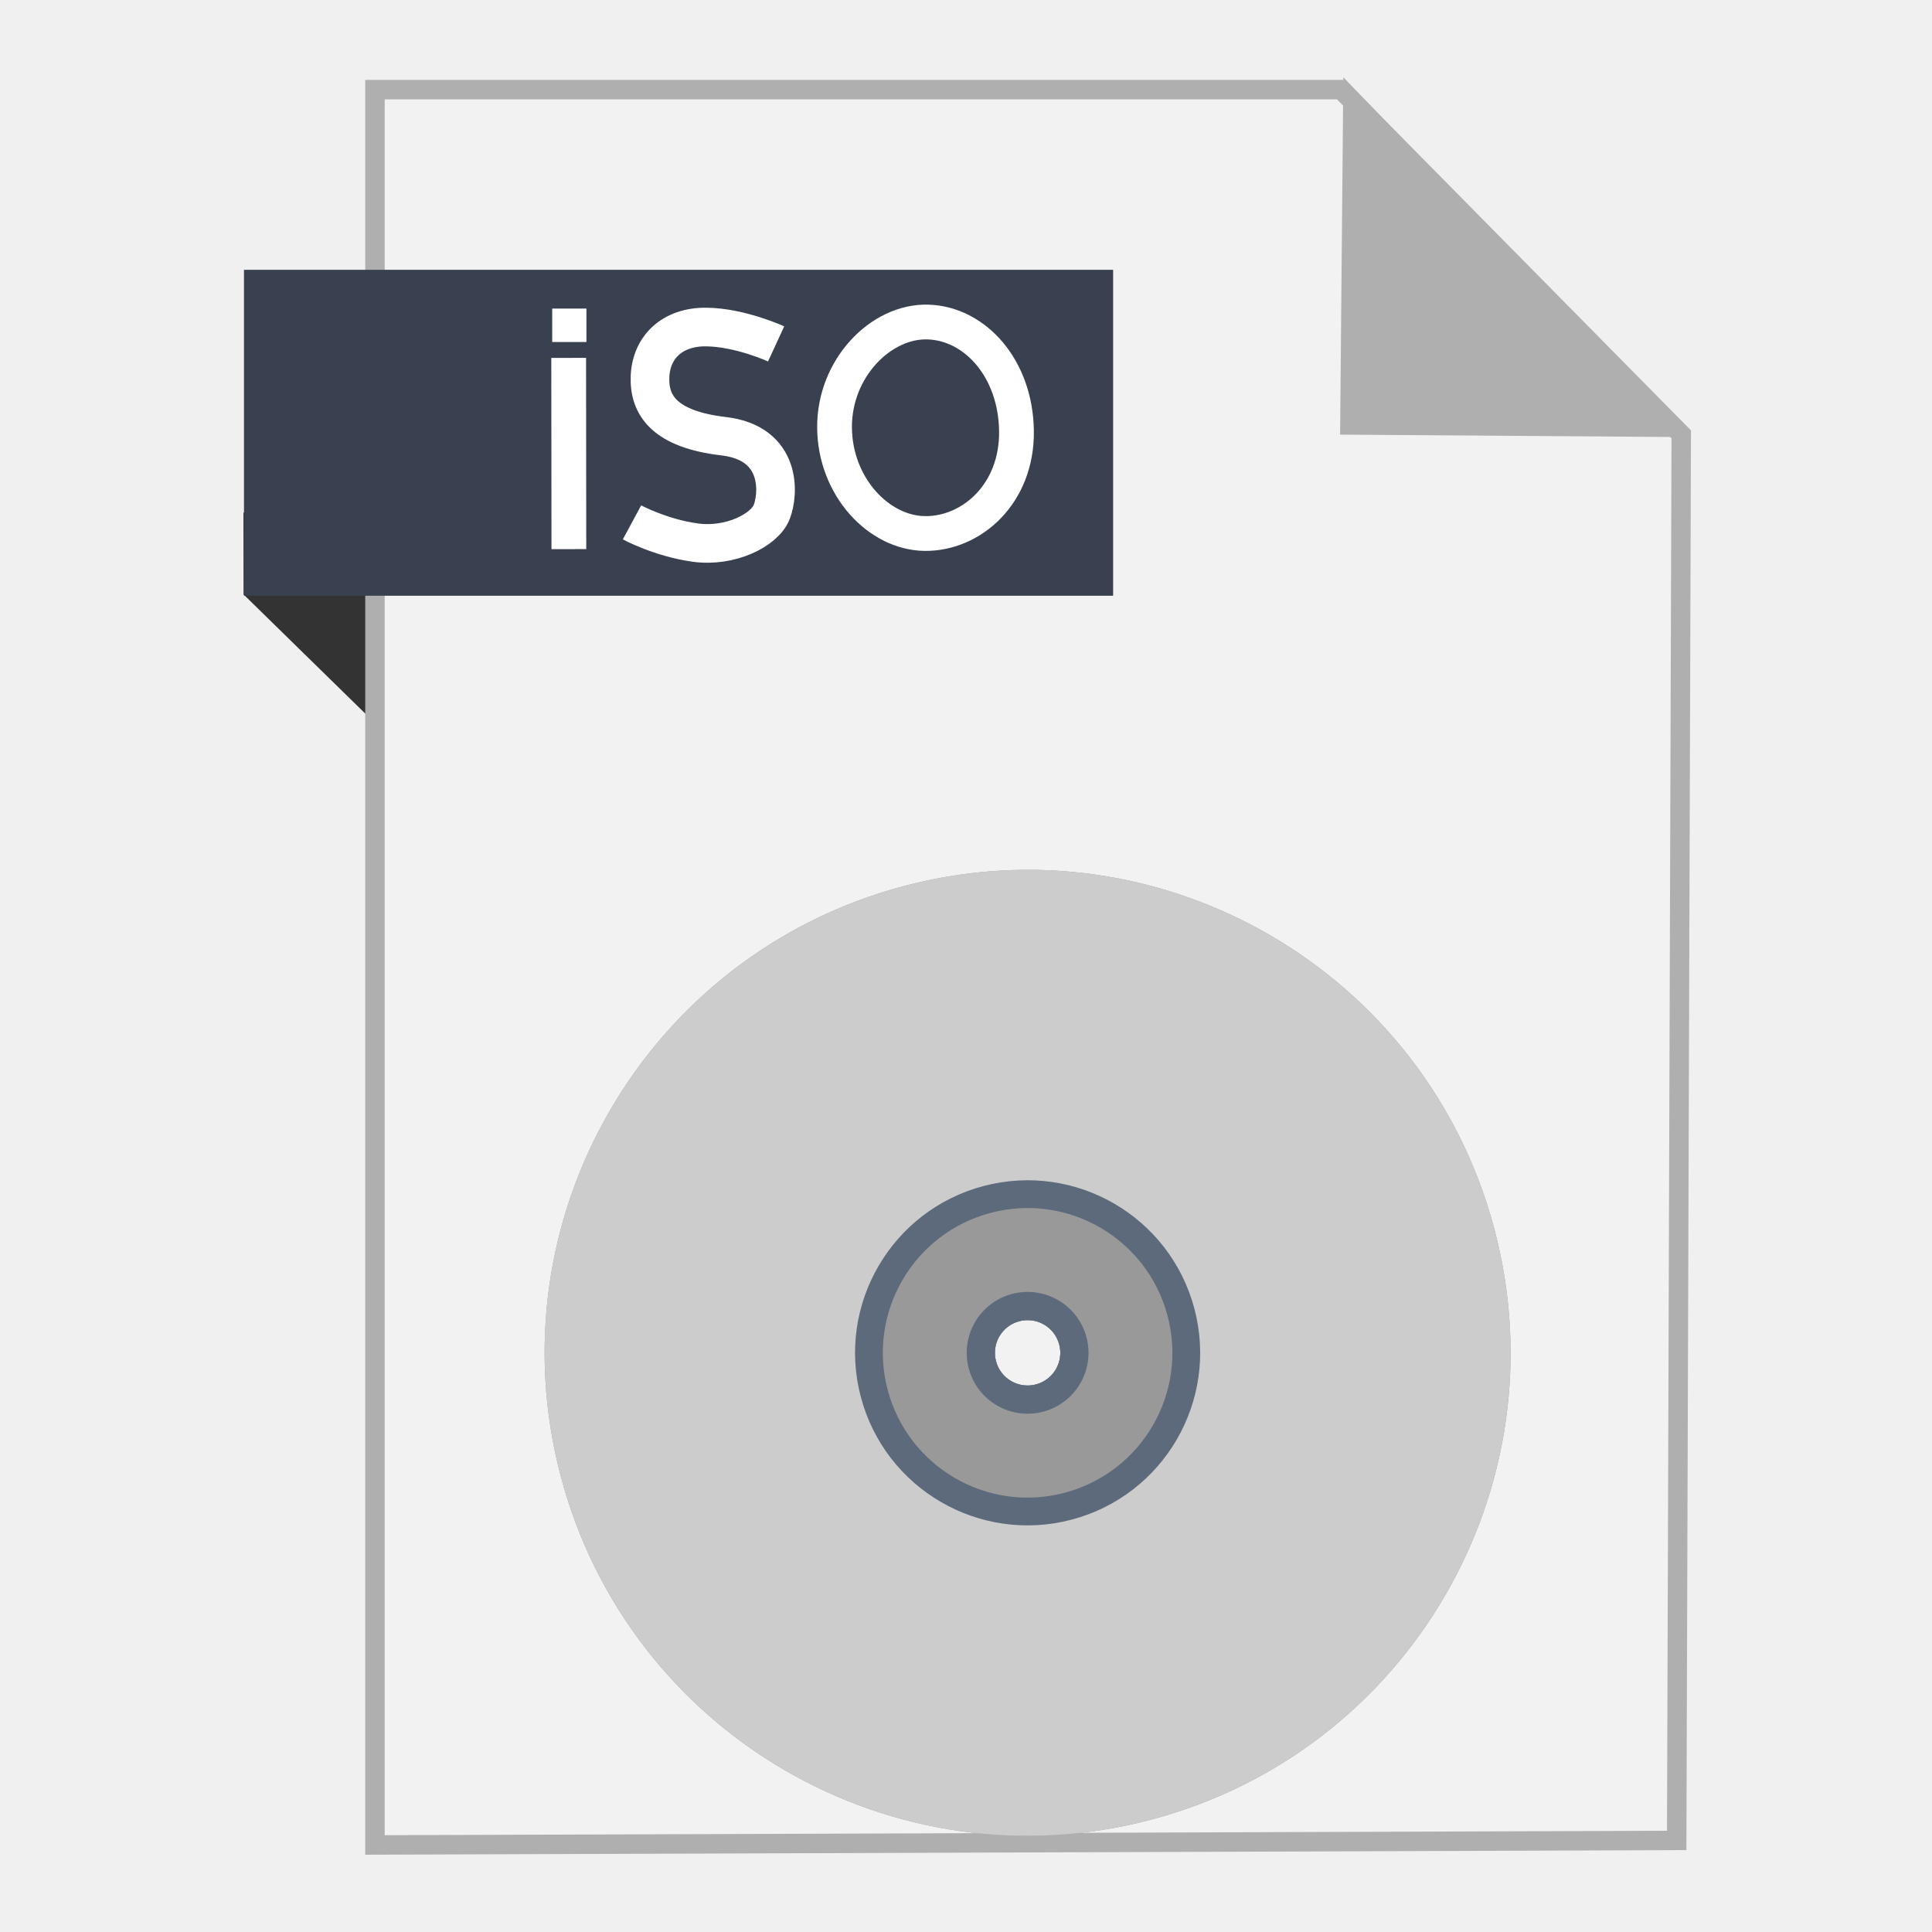
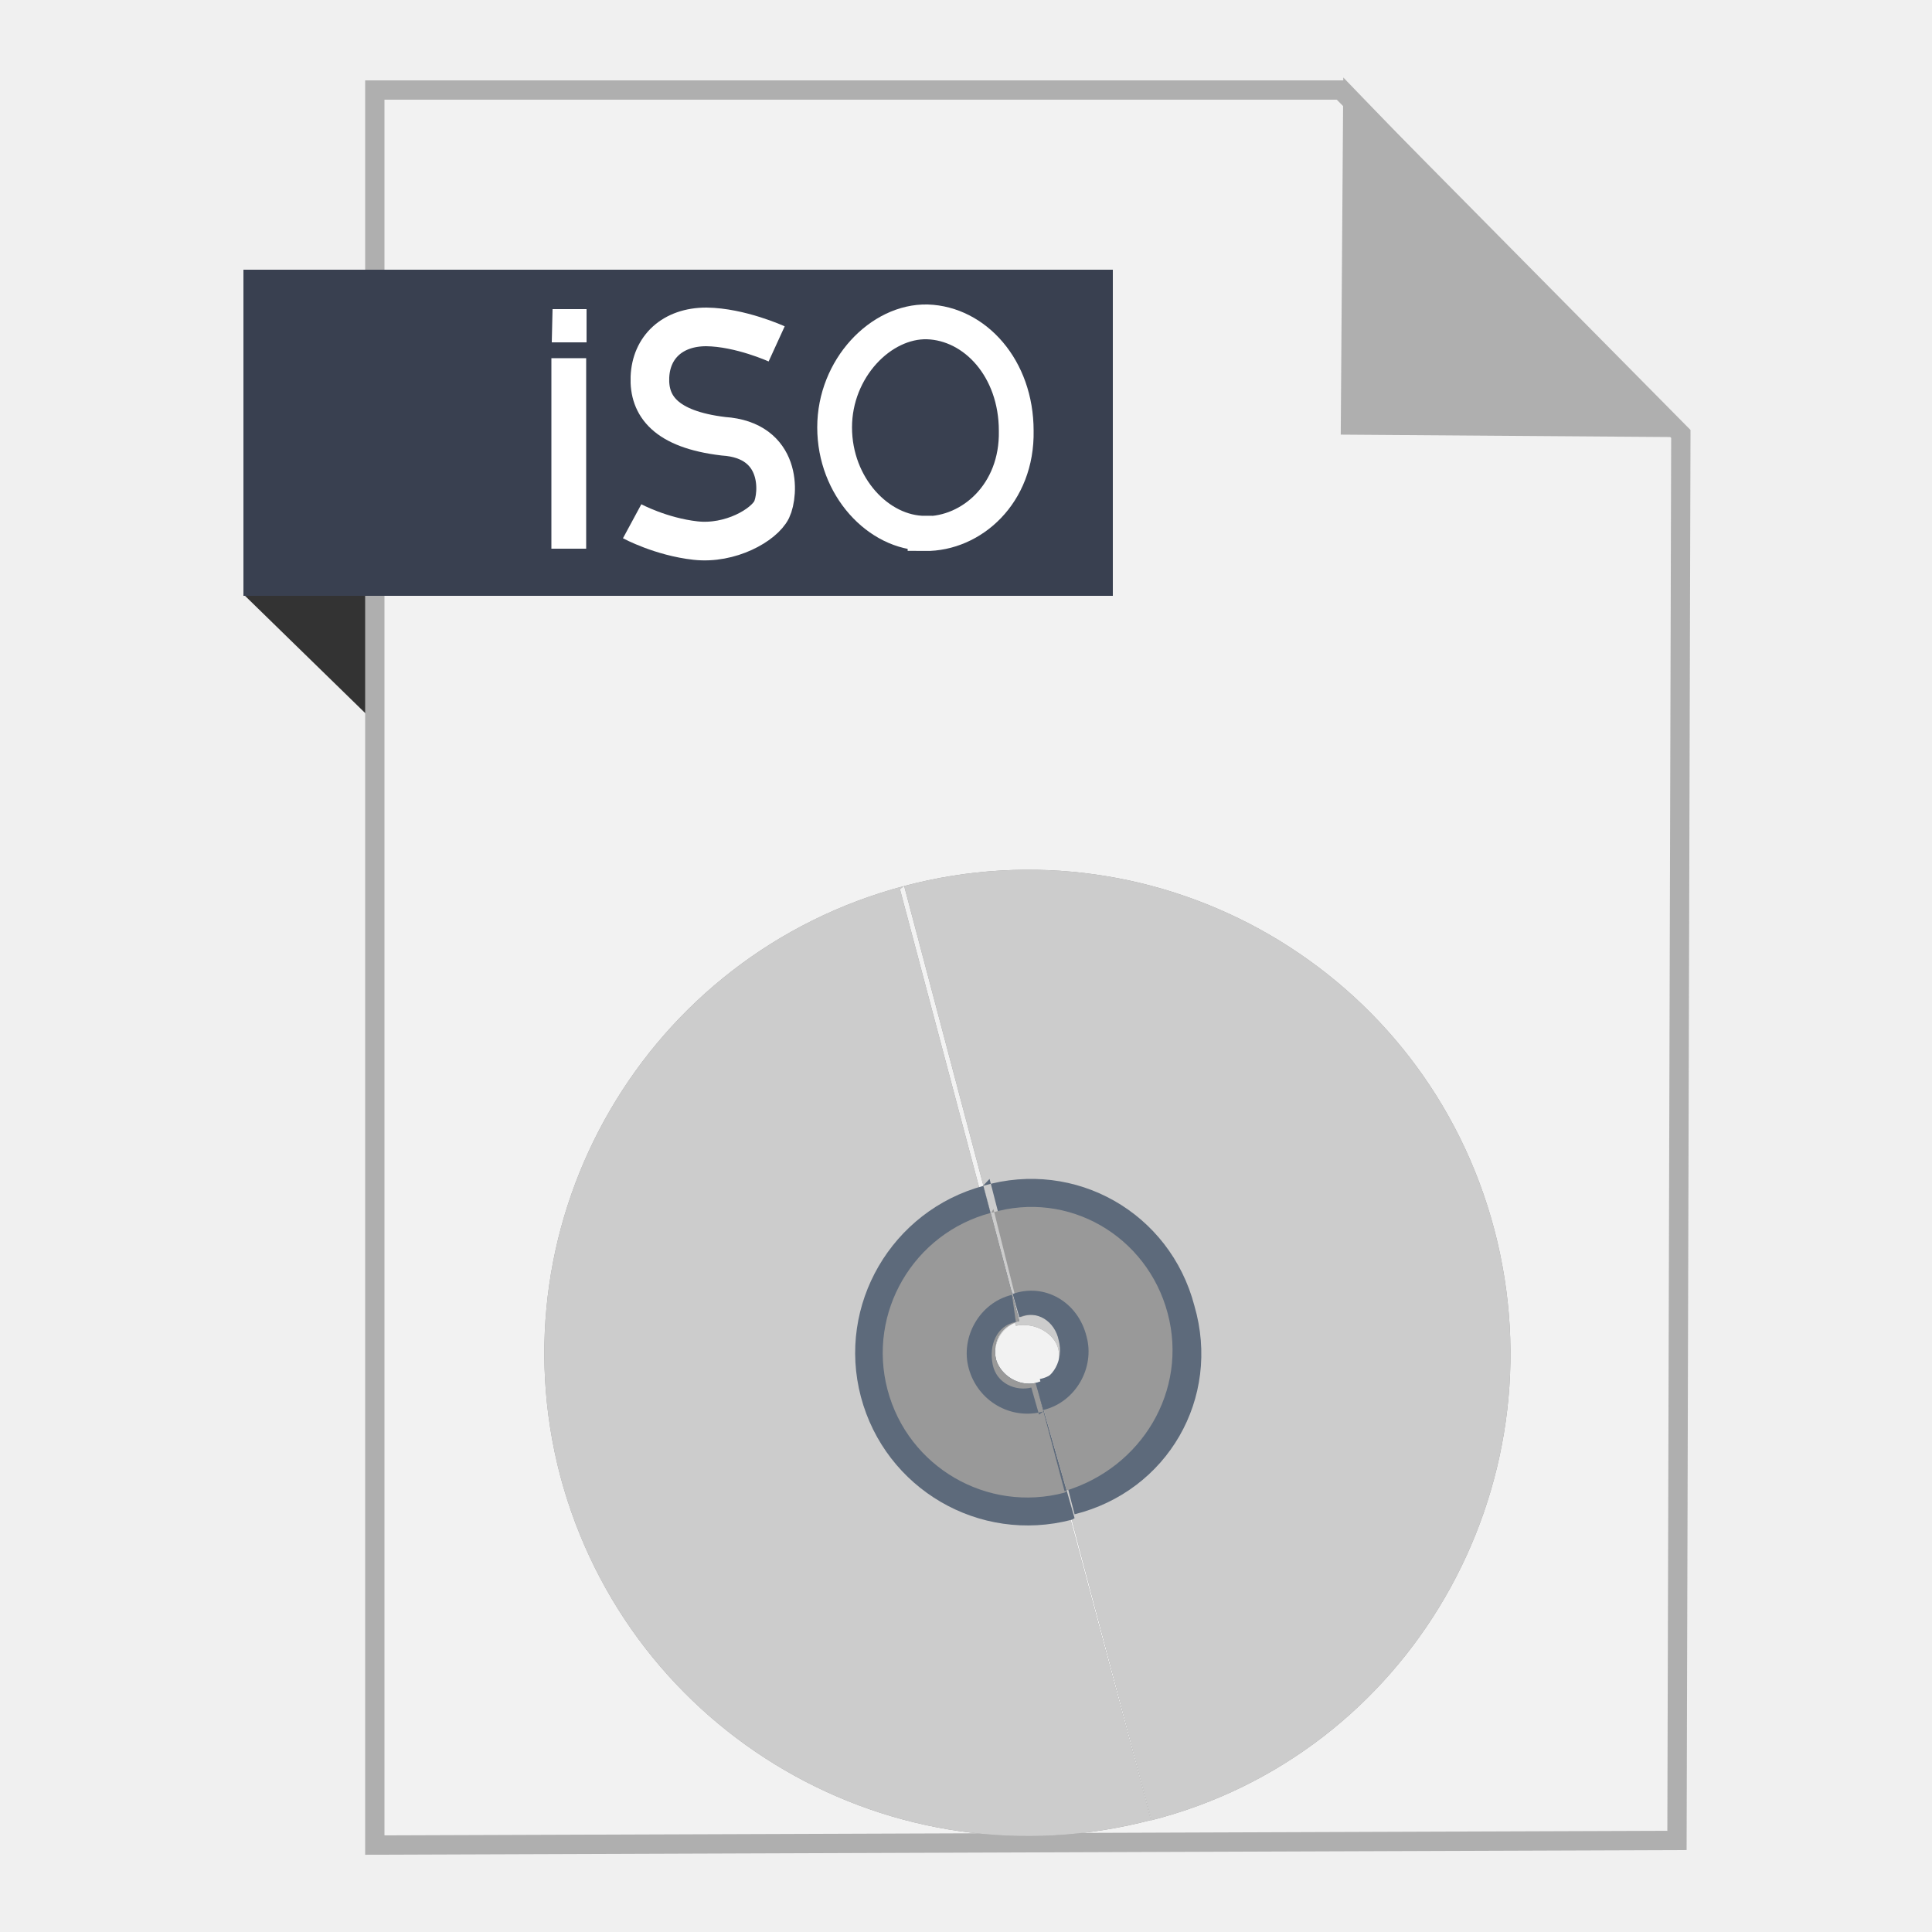
- <svg xmlns="http://www.w3.org/2000/svg" width="500" height="500" id="svg2" version="1.1">
-   <defs id="defs4" />
-   <g id="layer1" transform="translate(0,-552.3622)">
-     <path style="fill:#333333;fill-rule:evenodd;stroke:none;stroke-width:1px;stroke-linecap:butt;stroke-linejoin:miter;stroke-opacity:1" d="M 63.039,706.212 116.261,758.311 114.601,685.269 63,685.024 Z" id="path4230" />
-     <path style="fill:#f2f2f2;fill-rule:evenodd;stroke:#afafaf;stroke-width:5.035;stroke-linecap:butt;stroke-linejoin:miter;stroke-miterlimit:4;stroke-dasharray:none;stroke-opacity:1" d="m 97.041,1029.836 336.888,-1.174 1.174,-363.887 -88.037,-89.211 -250.025,0 z" id="path3364" />
-     <path style="fill:#afafaf;fill-opacity:1;fill-rule:evenodd;stroke:#afafaf;stroke-width:5.035;stroke-linecap:butt;stroke-linejoin:miter;stroke-miterlimit:4;stroke-dasharray:none;stroke-opacity:1" d="m 431.519,662.931 -82.164,-0.587 0.759,-83.804 z" id="path4166" />
-     <rect style="fill:#394050;fill-opacity:1;stroke:none;stroke-width:5;stroke-miterlimit:4;stroke-dasharray:none;stroke-opacity:1" id="rect4228" width="224.936" height="84.351" x="63.14" y="622.187" />
-     <g id="g892" transform="matrix(1.609769,-0.4262916,-0.4262916,-1.609769,297.9351,1023.277)">
-       <path d="m 0,0 c -41.446,0 -75.045,33.599 -75.045,75.045 0,41.446 33.599,75.045 75.045,75.045 L 0,80.131 c -2.809,0 -5.086,-2.277 -5.086,-5.086 0,-2.81 2.277,-5.086 5.086,-5.086 L 0,0 Z m 0,150.09 c 41.447,0 75.045,-33.599 75.045,-75.045 C 75.045,33.599 41.447,0 0,0 l 0,69.959 c 2.809,0 5.086,2.276 5.086,5.086 0,2.809 -2.277,5.086 -5.086,5.086 l 0,69.959 z" style="fill:#999999;fill-opacity:1;fill-rule:evenodd;stroke:none" id="path894" />
-     </g>
-     <g id="g1694" transform="matrix(1.609769,-0.4262916,-0.4262916,-1.609769,297.9351,1023.277)" style="fill:#cccccc">
-       <path d="m 0,0 c -41.446,0 -75.045,33.599 -75.045,75.045 0,41.446 33.599,75.045 75.045,75.045 L 0,80.131 c -2.809,0 -5.086,-2.277 -5.086,-5.086 0,-2.81 2.277,-5.086 5.086,-5.086 L 0,0 Z m 0,150.09 c 41.447,0 75.045,-33.599 75.045,-75.045 C 75.045,33.599 41.447,0 0,0 l 0,69.959 c 2.809,0 5.086,2.276 5.086,5.086 0,2.809 -2.277,5.086 -5.086,5.086 l 0,69.959 z" style="fill:#cccccc;fill-opacity:1;fill-rule:evenodd;stroke:none" id="path1696" />
-     </g>
-     <g id="g2418" transform="matrix(1.609769,-0.4262916,-0.4262916,-1.609769,277.374,945.6343)" style="fill:#5d6a7b">
-       <path d="m 0,0 c -14.808,0 -26.812,12.005 -26.812,26.813 0,14.808 12.004,26.812 26.812,26.812 L 0,31.898 c -2.809,0 -5.086,-2.277 -5.086,-5.085 0,-2.81 2.277,-5.086 5.086,-5.086 L 0,0 Z m 0,53.625 c 14.808,0 26.813,-12.004 26.813,-26.812 C 26.813,12.005 14.808,0 0,0 l 0,21.727 c 2.809,0 5.086,2.276 5.086,5.086 0,2.808 -2.277,5.085 -5.086,5.085 l 0,21.727 z" style="fill:#5d6a7b;fill-opacity:1;fill-rule:evenodd;stroke:none" id="path2420" />
-     </g>
-     <g id="g2422" transform="matrix(1.609769,-0.4262916,-0.4262916,-1.609769,275.5349,938.689)" style="fill:#999999">
-       <path d="m 0,0 c -12.425,0 -22.498,10.073 -22.498,22.498 0,12.426 10.073,22.498 22.498,22.498 L 0,27.584 c -2.809,0 -5.086,-2.277 -5.086,-5.086 0,-2.81 2.277,-5.086 5.086,-5.086 L 0,0 Z m 0,44.996 c 12.425,0 22.498,-10.072 22.498,-22.498 C 22.498,10.073 12.425,0 0,0 l 0,17.412 c 2.809,0 5.086,2.276 5.086,5.086 0,2.809 -2.277,5.086 -5.086,5.086 l 0,17.412 z" style="fill:#999999;fill-opacity:1;fill-rule:evenodd;stroke:none" id="path2424" />
-     </g>
-     <g id="g2426" transform="matrix(1.609769,-0.4262916,-0.4262916,-1.609769,269.9784,917.707)" style="fill:#5d6a7b">
-       <path d="m 0,0 c -5.227,0 -9.464,4.237 -9.464,9.464 0,5.226 4.237,9.464 9.464,9.464 L 0,14.55 c -2.809,0 -5.086,-2.278 -5.086,-5.086 0,-2.81 2.277,-5.086 5.086,-5.086 L 0,0 Z m 0,18.928 c 5.227,0 9.464,-4.238 9.464,-9.464 C 9.464,4.237 5.227,0 0,0 l 0,4.378 c 2.809,0 5.086,2.276 5.086,5.086 0,2.808 -2.277,5.086 -5.086,5.086 l 0,4.378 z" style="fill:#5d6a7b;fill-opacity:1;fill-rule:evenodd;stroke:none" id="path2428" />
-     </g>
-     <g transform="translate(13.88027,340.3191)" id="g4395">
-       <path id="path4231" d="m 133.342,354.158 -0.05,-49.494" style="fill:none;fill-rule:evenodd;stroke:#ffffff;stroke-width:9;stroke-linecap:butt;stroke-linejoin:miter;stroke-miterlimit:4;stroke-dasharray:none;stroke-opacity:1" />
-       <rect y="291.901" x="129.028" height="8.654" width="8.86" id="rect4248" style="fill:#ffffff;fill-opacity:1;stroke:none;stroke-width:9;stroke-linecap:butt;stroke-linejoin:miter;stroke-miterlimit:4;stroke-dasharray:none;stroke-opacity:1" />
-     </g>
-     <path style="fill:none;fill-rule:evenodd;stroke:#ffffff;stroke-width:10;stroke-linecap:butt;stroke-linejoin:miter;stroke-miterlimit:4;stroke-dasharray:none;stroke-opacity:1" d="m 200.86,641.367 c 0,0 -9.262,-4.269 -18.066,-4.371 -8.804,-0.102 -14.268,5.233 -14.569,12.821 -0.302,7.588 3.929,13.662 19.086,15.444 15.157,1.782 14.252,15.002 12.384,19.669 -1.868,4.667 -10.69,9.073 -19.669,7.868 -8.979,-1.206 -16.464,-5.245 -16.464,-5.245" id="path3353" />
-     <path style="fill:none;fill-rule:evenodd;stroke:#ffffff;stroke-width:9;stroke-linecap:butt;stroke-linejoin:miter;stroke-miterlimit:4;stroke-dasharray:none;stroke-opacity:1" d="m 239.402,690.434 c -12.025,-0.101 -23.352,-12.188 -23.423,-27.486 -0.07,-15.297 11.994,-27.588 24.14,-27.247 12.145,0.341 22.738,11.919 22.945,28.203 0.206,16.283 -11.636,26.631 -23.662,26.53 z" id="path4273" />
-   </g>
+ <svg xmlns="http://www.w3.org/2000/svg" width="500" height="500">
+   <path d="M63 153.8l53.3 52-1.7-73H63z" fill="#333" fill-rule="evenodd" />
+   <path d="M97 477.5l337-1.2 1-364-88-89H97z" fill="#f2f2f2" fill-rule="evenodd" stroke="#afafaf" stroke-width="5" />
+   <path d="M431.5 110.6l-82-.6.6-83.8z" fill="#afafaf" fill-rule="evenodd" stroke="#afafaf" stroke-width="5" />
+   <path fill="#394050" d="M63 69.8h225v84.4H63z" />
+   <path d="M298 471c-66.8 17.6-135.2-22.2-153-89-17.5-66.6 22.2-135 89-152.7L263.8 342c-4.5 1-7.2 5.8-6 10.3 1.2 4.5 5.8 7.2 10.3 6L298 471zm-64-241.7c66.7-17.7 135 22 152.7 88.8 17.7 67-22 136-88.8 153l-30-112c4-1 7-5 6-10-1-4-6-7-11-6l-30-113z" fill="#999" fill-rule="evenodd" />
+   <path d="M298 471c-66.8 17.6-135.2-22.2-153-89-17.5-66.6 22.2-135 89-152.7L263.8 342c-4.5 1-7.2 5.8-6 10.3 1.2 4.5 5.8 7.2 10.3 6L298 471zm-64-241.7c66.7-17.7 135 22 152.7 88.8 17.7 67-22 136-88.8 153l-30-112c4-1 7-5 6-10-1-4-6-7-11-6l-30-113z" fill-rule="evenodd" fill="#ccc" />
+   <path d="M277.4 393.3c-24 6.3-48.3-8-54.6-31.8-6.3-23.8 8-48.2 31.7-54.6l9.3 35c-4.5 1-7.2 5-6 10 1.2 4 5.8 7 10.3 6l10 35zm-23-86.4c24-7 48.4 7 54.7 31 7 24-7 48-31 54l-9-35c5-1 8-6 6-10.8-1-4.6-5-7.3-10-6l-9-35z" fill-rule="evenodd" fill="#5d6a7b" />
+   <path d="M275.5 386.3c-20 5.3-40.5-6.6-45.8-26.6-5.3-20 6.7-40.5 26.7-45.8l7.4 28c-4.5 1-7.2 5-6 10 1.2 4 5.8 7 10.3 6l8 28zm-19-72.4c20-6 40.4 6 45.7 26 5.3 20-6.7 40-26.7 46l-7.4-28c5-1 8-6 6-11-1-5-5-8-10-6l-7-28z" fill-rule="evenodd" fill="#999" />
+   <path d="M270 365.3c-8.4 2.3-17-2.7-19.3-11.2-2.2-8 2.8-17 11.2-19l1 7c-5 1-7 6-6 11s6 7 10 6l2 7zm-8-30.4c8.3-3 17 2 19.2 11 2.2 8-2.8 17-11.2 19l-2-7c4.6-1 7.3-6 6-11-1-5-5.7-8-10.2-6l-2-7z" fill-rule="evenodd" fill="#5d6a7b" />
+   <path d="M147.2 142V92.7" fill="none" stroke="#fff" stroke-width="9" />
+   <path fill="#fff" d="M143 80h8.8v8.6h-9z" />
+   <path d="M201 89s-9.4-4.3-18.2-4.4c-8.8 0-14.3 5.3-14.6 13-.3 7.4 4 13.5 19 15.3 15.3 1 14.4 15 12.5 19-2 4-10.7 9-19.7 8s-16.4-5-16.4-5" fill="none" stroke="#fff" stroke-width="10" />
+   <path d="M239.4 138c-12 0-23.4-12-23.4-27.4 0-15.3 12-27.6 24-27.3 12.3.4 23 12 23 28.2.3 16.3-11.6 26.7-23.6 26.6z" fill="none" stroke="#fff" stroke-width="9" />
</svg>
